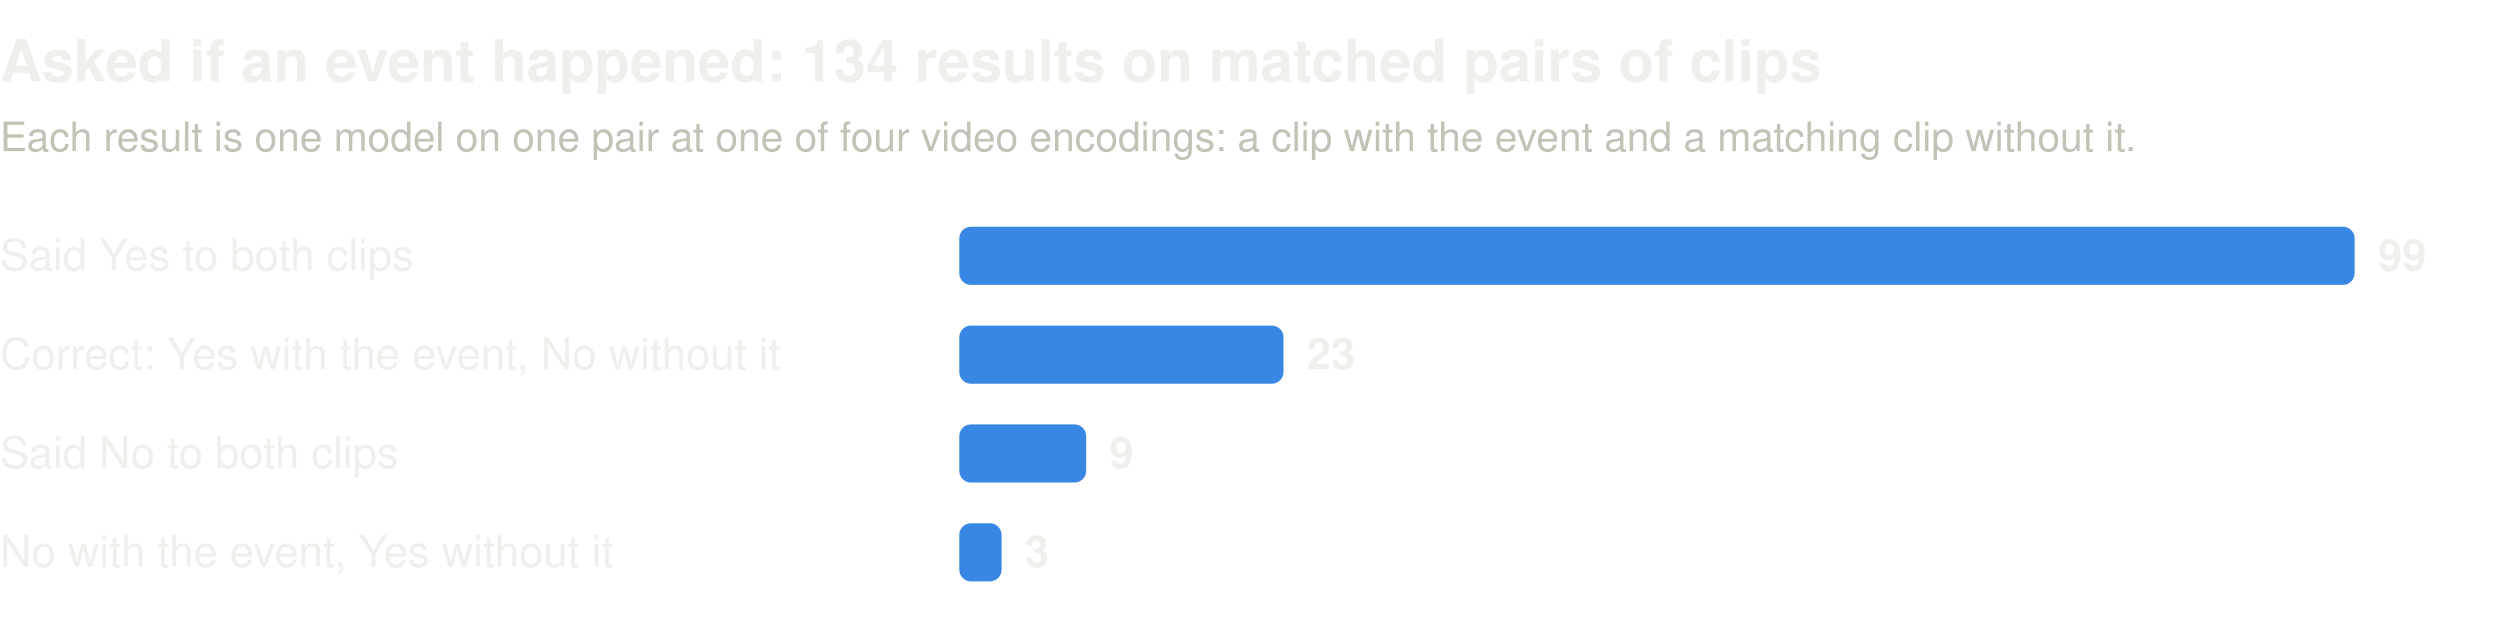
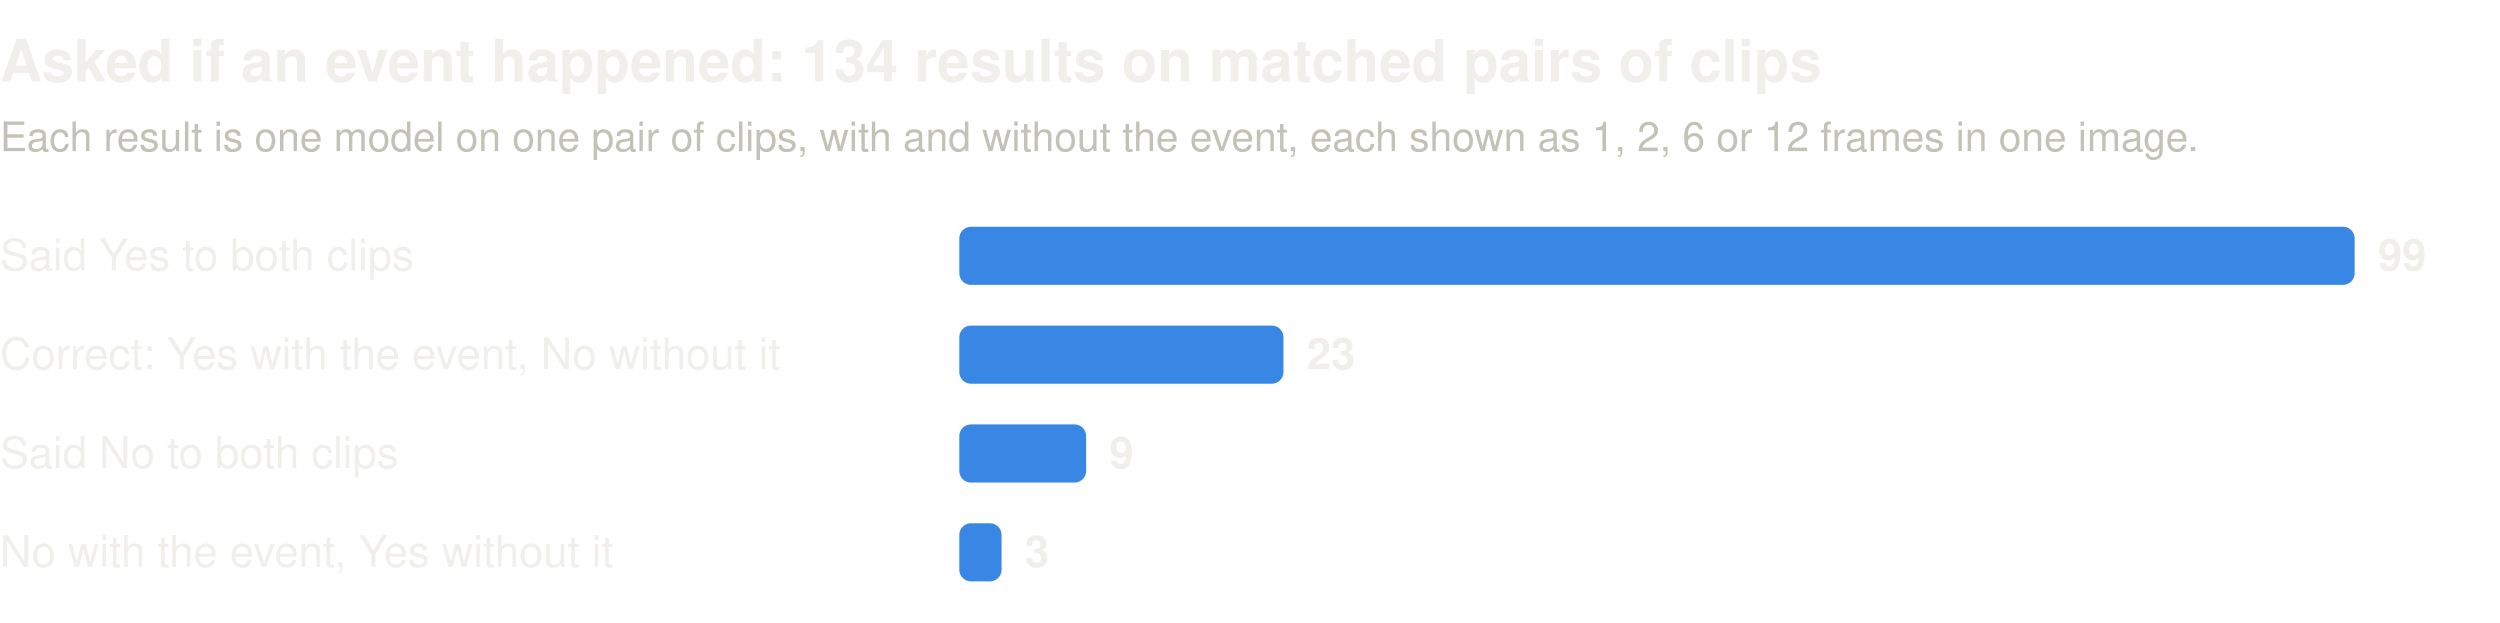
<svg xmlns="http://www.w3.org/2000/svg" viewBox="0 0 860 214" width="860" height="214" role="img" aria-labelledby="t d" font-family="-apple-system, BlinkMacSystemFont, 'Segoe UI', Helvetica, Arial, sans-serif">
  <text x="0" y="28" font-size="20" font-weight="600" fill="#f0efec">Asked if an event happened: 134 results on matched pairs of clips</text>
-   <text x="0" y="52" font-size="14" font-weight="400" fill="#c3c2b7">Each result is one model on one pair at one of four video encodings: a clip with the event and a matching clip without it.</text>
+   <text x="0" y="52" font-size="14" font-weight="400" fill="#c3c2b7">Each result is one model on one pair of clips, with and without the event, each shown as 1, 2, 6 or 12 frames in one image.</text>
  <text x="0" y="93" font-size="15" font-weight="400" fill="#f0efec">Said Yes to both clips</text>
  <rect x="330" y="78" width="480" height="20" rx="4" fill="#3987e5" />
  <text x="818" y="93" font-size="15" font-weight="600" fill="#f0efec">99</text>
  <text x="0" y="127" font-size="15" font-weight="400" fill="#f0efec">Correct: Yes with the event, No without it</text>
  <rect x="330" y="112" width="111.515" height="20" rx="4" fill="#3987e5" />
  <text x="449.515" y="127" font-size="15" font-weight="600" fill="#f0efec">23</text>
  <text x="0" y="161" font-size="15" font-weight="400" fill="#f0efec">Said No to both clips</text>
  <rect x="330" y="146" width="43.636" height="20" rx="4" fill="#3987e5" />
  <text x="381.636" y="161" font-size="15" font-weight="600" fill="#f0efec">9</text>
  <text x="0" y="195" font-size="15" font-weight="400" fill="#f0efec">No with the event, Yes without it</text>
  <rect x="330" y="180" width="14.546" height="20" rx="4" fill="#3987e5" />
  <text x="352.545" y="195" font-size="15" font-weight="600" fill="#f0efec">3</text>
</svg>
